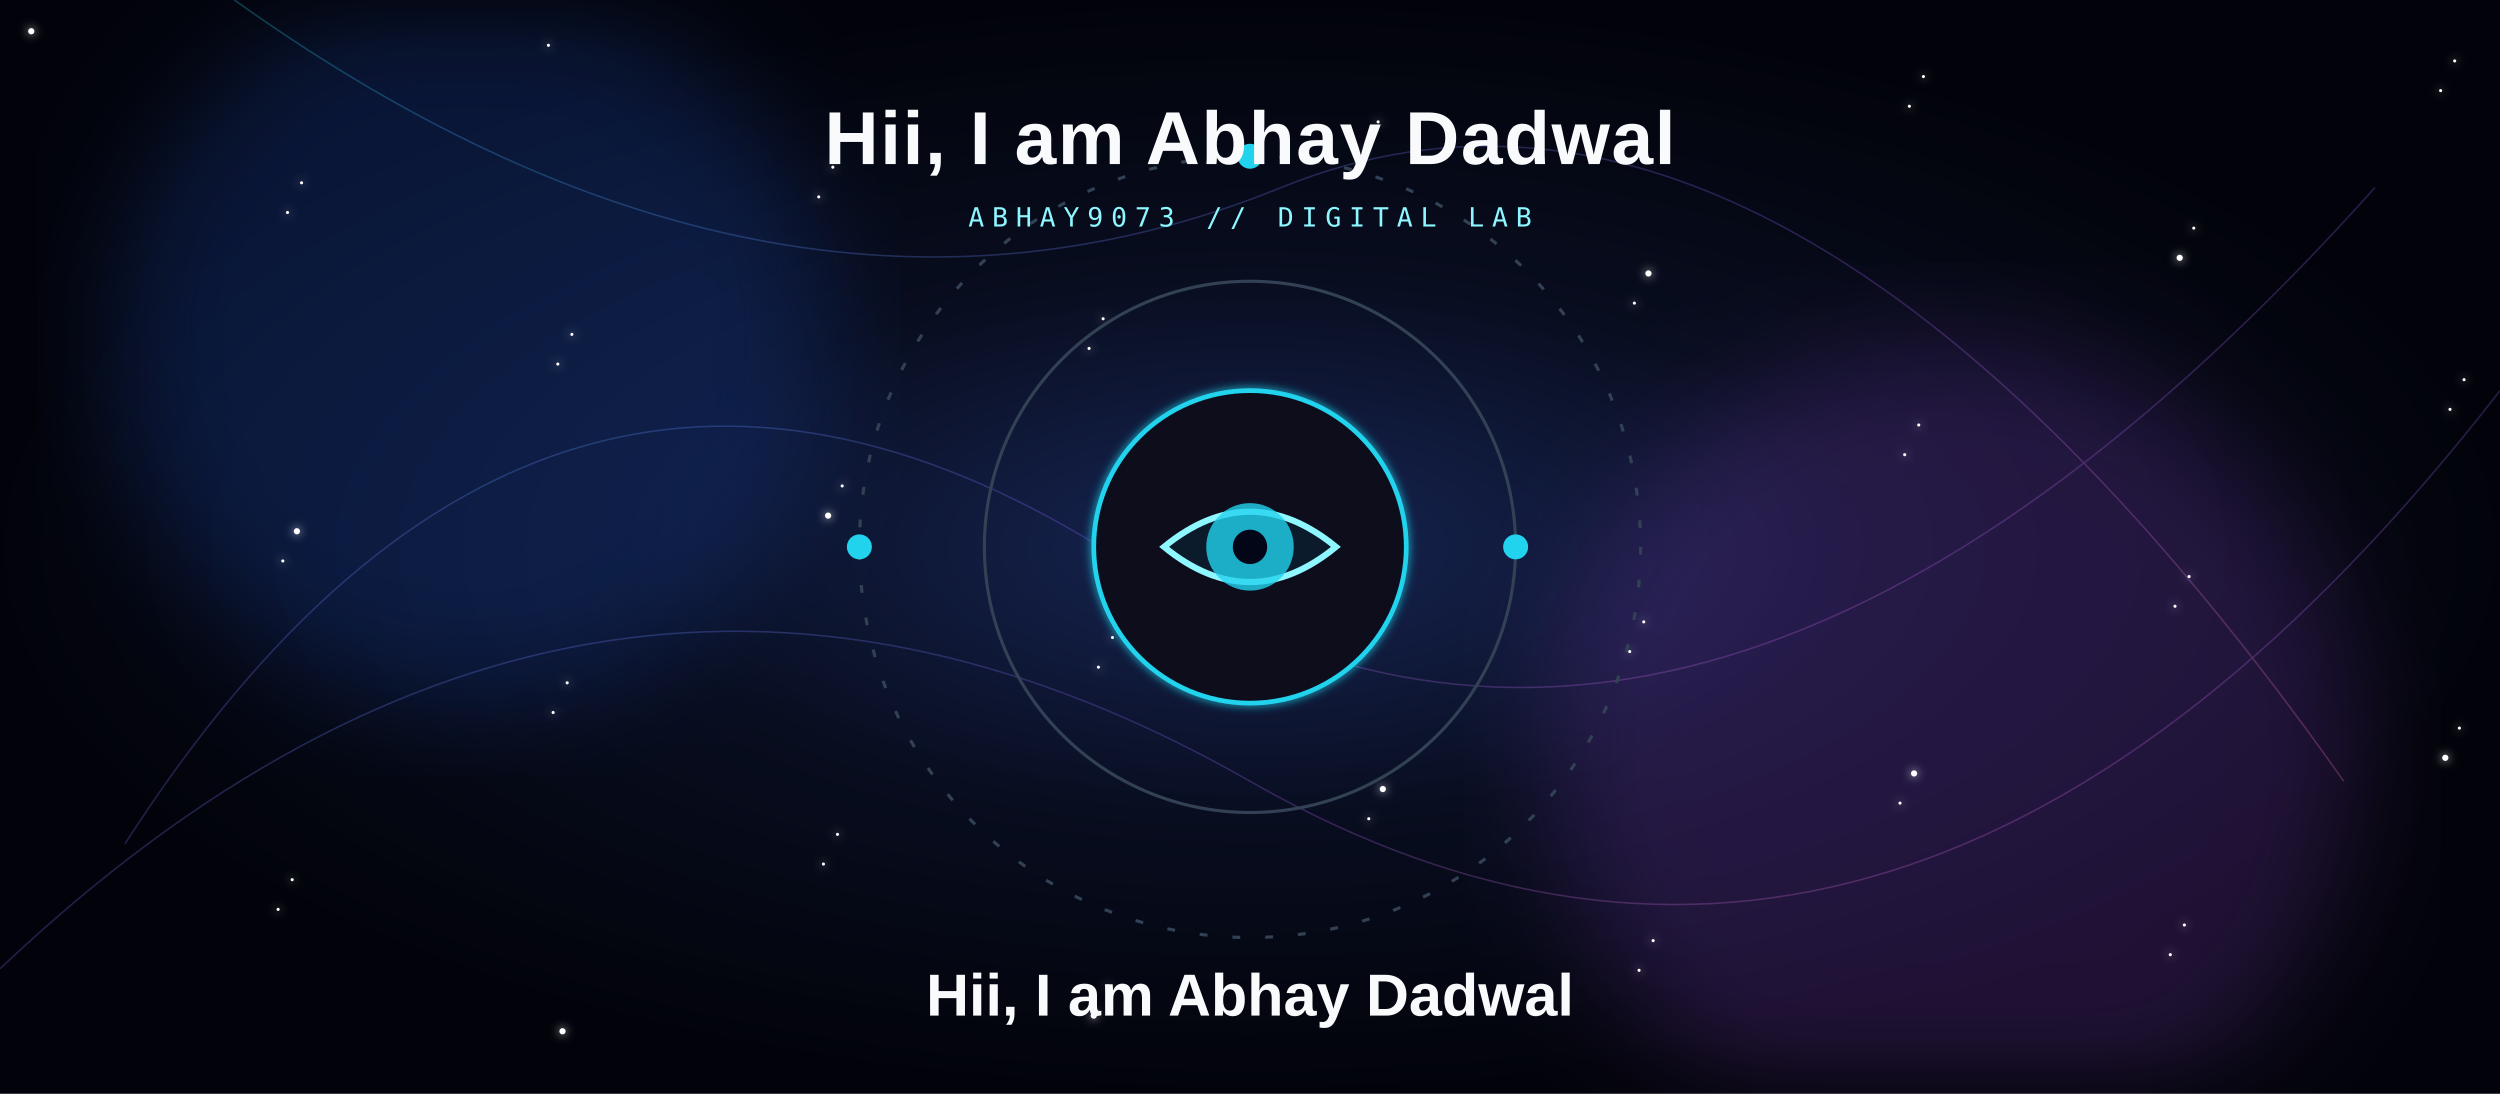
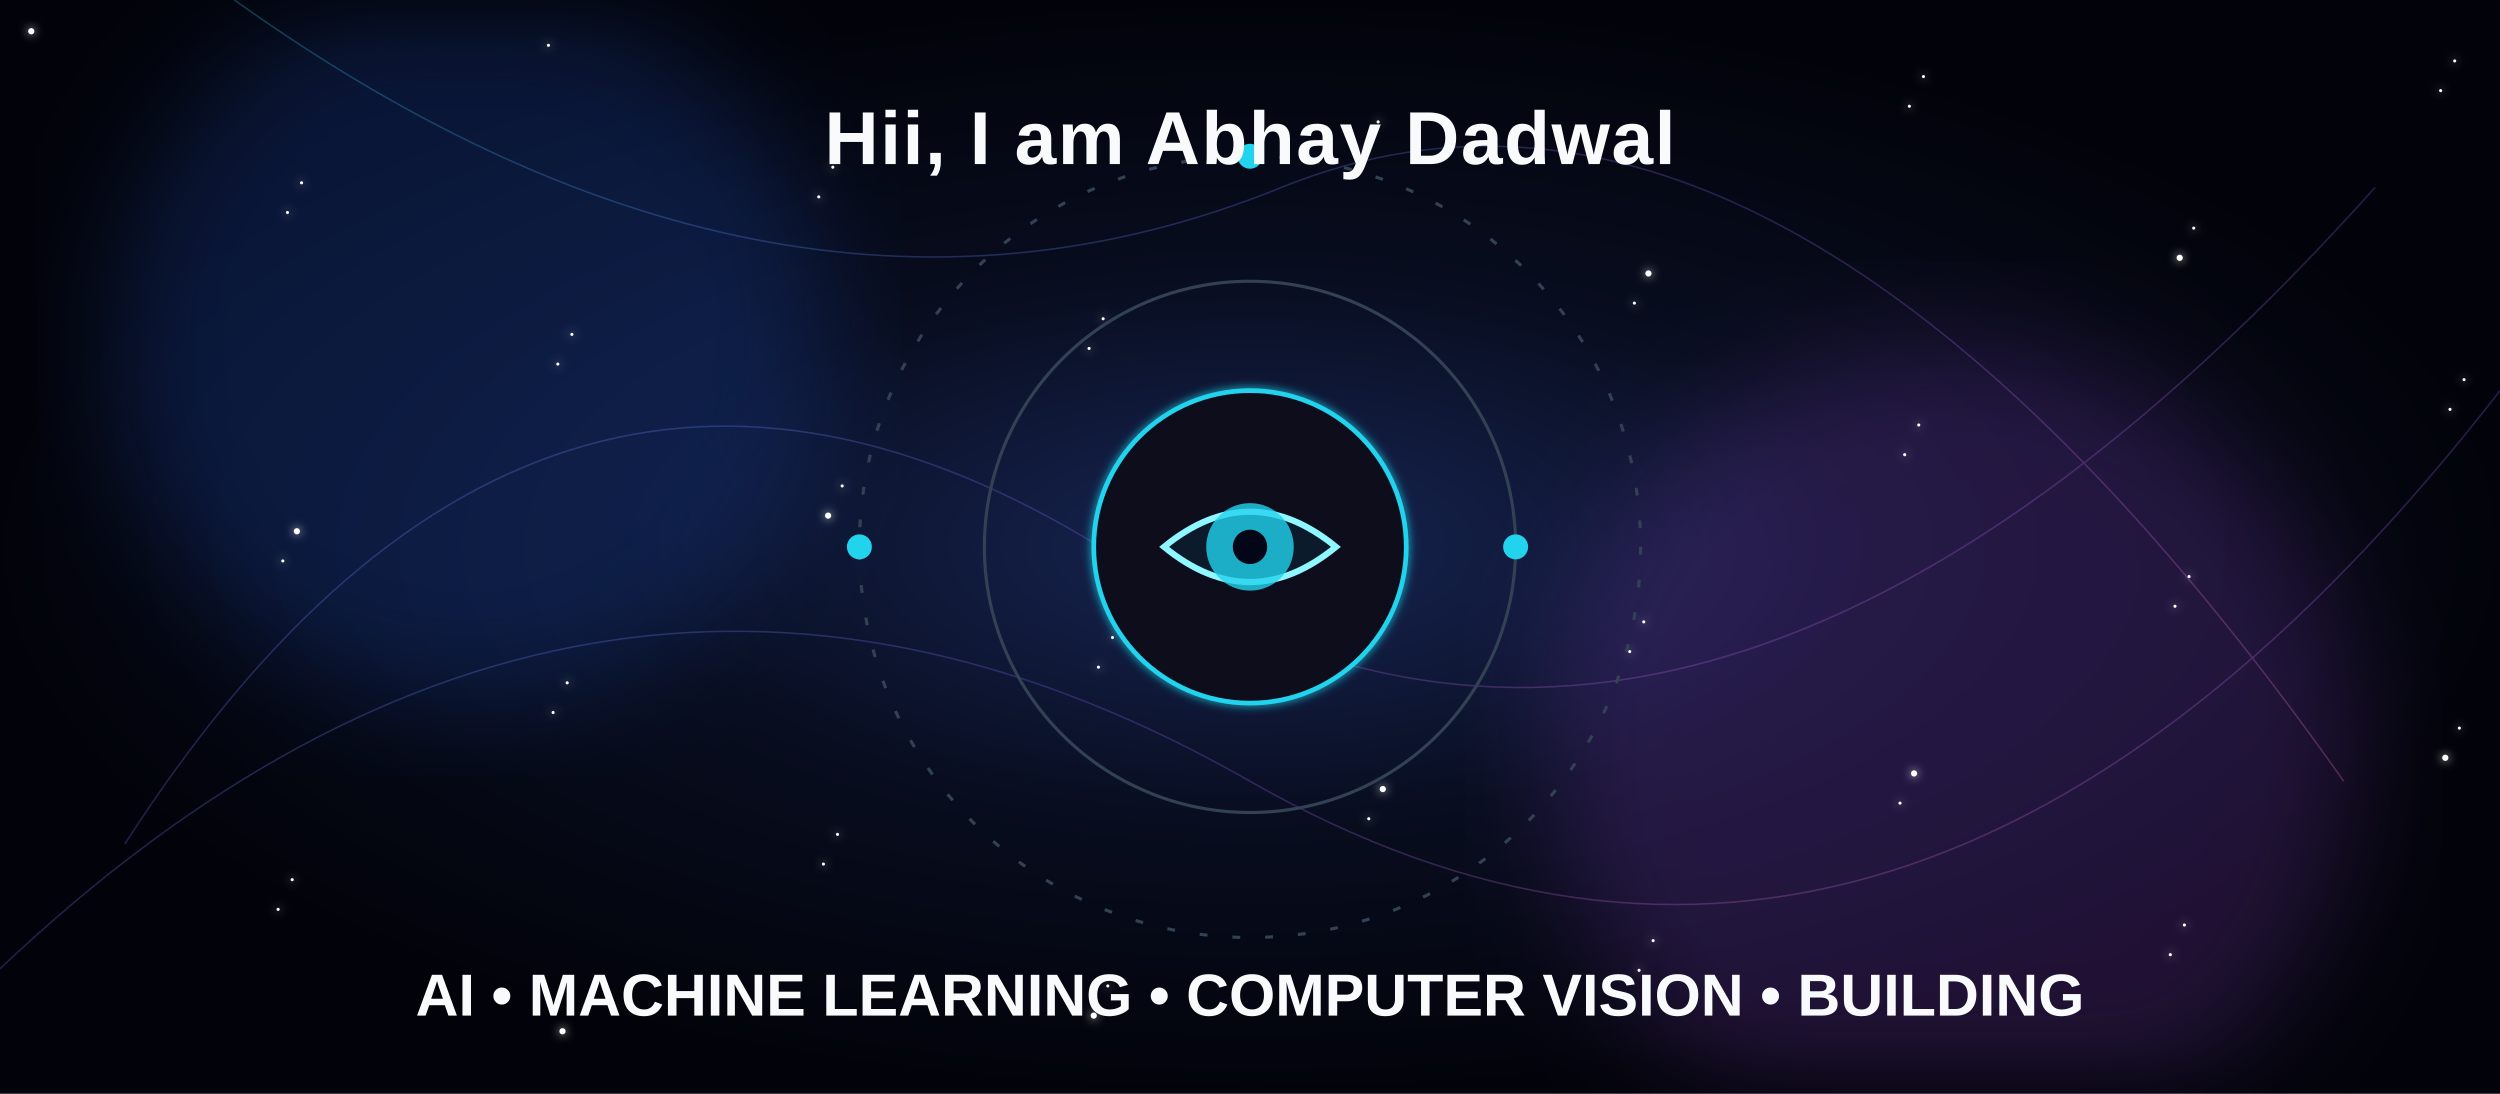
<svg xmlns="http://www.w3.org/2000/svg" viewBox="0 0 1600 700">
  <defs>
    <radialGradient id="b">
      <stop stop-color="#172554" />
      <stop offset=".5" stop-color="#080d1f" />
      <stop offset="1" stop-color="#02030a" />
    </radialGradient>
    <linearGradient id="a" x1="0" y1="0" x2="1" y2="1">
      <stop stop-color="#22d3ee" />
      <stop offset=".5" stop-color="#8b5cf6" />
      <stop offset="1" stop-color="#f472b6" />
    </linearGradient>
    <filter id="blur">
      <feGaussianBlur stdDeviation="35" />
    </filter>
    <filter id="glow">
      <feGaussianBlur stdDeviation="3" result="b" />
      <feMerge>
        <feMergeNode in="b" />
        <feMergeNode in="SourceGraphic" />
      </feMerge>
    </filter>
  </defs>
  <rect width="1600" height="700" fill="url(#b)" />
  <circle cx="300" cy="220" r="230" fill="#2563eb" opacity=".2" filter="url(#blur)">
    <animate attributeName="cx" values="220;420;220" dur="12s" repeatCount="indefinite" />
  </circle>
  <circle cx="1250" cy="480" r="260" fill="#a855f7" opacity=".18" filter="url(#blur)">
    <animate attributeName="cy" values="480;300;480" dur="15s" repeatCount="indefinite" />
  </circle>
  <g stroke="url(#a)" opacity=".28" fill="none">
    <path d="M80 540 Q350 120 720 360 T1520 120" />
    <path d="M0 620 Q380 260 800 500 T1600 250" />
    <path d="M150 0 Q500 250 820 120 T1500 500" />
  </g>
  <g fill="#fff" filter="url(#glow)">
    <circle cx="20" cy="20" r="2">
      <animate attributeName="opacity" values=".15;1;.15" dur="2s" begin="0s" repeatCount="indefinite" />
    </circle>
    <circle cx="193" cy="117" r="1">
      <animate attributeName="opacity" values=".15;1;.15" dur="2.5s" begin="0.2s" repeatCount="indefinite" />
    </circle>
    <circle cx="366" cy="214" r="1">
      <animate attributeName="opacity" values=".15;1;.15" dur="3s" begin="0.4s" repeatCount="indefinite" />
    </circle>
    <circle cx="539" cy="311" r="1">
      <animate attributeName="opacity" values=".15;1;.15" dur="3.5s" begin="0.6s" repeatCount="indefinite" />
    </circle>
    <circle cx="712" cy="408" r="1">
      <animate attributeName="opacity" values=".15;1;.15" dur="4s" begin="0.8s" repeatCount="indefinite" />
    </circle>
    <circle cx="885" cy="505" r="2">
      <animate attributeName="opacity" values=".15;1;.15" dur="4.5s" begin="1s" repeatCount="indefinite" />
    </circle>
    <circle cx="1058" cy="602" r="1">
      <animate attributeName="opacity" values=".15;1;.15" dur="2s" begin="1.2s" repeatCount="indefinite" />
    </circle>
    <circle cx="1231" cy="49" r="1">
      <animate attributeName="opacity" values=".15;1;.15" dur="2.5s" begin="1.4s" repeatCount="indefinite" />
    </circle>
    <circle cx="1404" cy="146" r="1">
      <animate attributeName="opacity" values=".15;1;.15" dur="3s" begin="1.6s" repeatCount="indefinite" />
    </circle>
    <circle cx="1577" cy="243" r="1">
      <animate attributeName="opacity" values=".15;1;.15" dur="3.5s" begin="0s" repeatCount="indefinite" />
    </circle>
    <circle cx="190" cy="340" r="2">
      <animate attributeName="opacity" values=".15;1;.15" dur="4s" begin="0.2s" repeatCount="indefinite" />
    </circle>
    <circle cx="363" cy="437" r="1">
      <animate attributeName="opacity" values=".15;1;.15" dur="4.5s" begin="0.4s" repeatCount="indefinite" />
    </circle>
    <circle cx="536" cy="534" r="1">
      <animate attributeName="opacity" values=".15;1;.15" dur="2s" begin="0.6s" repeatCount="indefinite" />
    </circle>
    <circle cx="709" cy="631" r="1">
      <animate attributeName="opacity" values=".15;1;.15" dur="2.5s" begin="0.8s" repeatCount="indefinite" />
    </circle>
    <circle cx="882" cy="78" r="1">
      <animate attributeName="opacity" values=".15;1;.15" dur="3s" begin="1s" repeatCount="indefinite" />
    </circle>
    <circle cx="1055" cy="175" r="2">
      <animate attributeName="opacity" values=".15;1;.15" dur="3.5s" begin="1.2s" repeatCount="indefinite" />
    </circle>
    <circle cx="1228" cy="272" r="1">
      <animate attributeName="opacity" values=".15;1;.15" dur="4s" begin="1.4s" repeatCount="indefinite" />
    </circle>
    <circle cx="1401" cy="369" r="1">
      <animate attributeName="opacity" values=".15;1;.15" dur="4.5s" begin="1.6s" repeatCount="indefinite" />
    </circle>
    <circle cx="1574" cy="466" r="1">
      <animate attributeName="opacity" values=".15;1;.15" dur="2s" begin="0s" repeatCount="indefinite" />
    </circle>
    <circle cx="187" cy="563" r="1">
      <animate attributeName="opacity" values=".15;1;.15" dur="2.5s" begin="0.2s" repeatCount="indefinite" />
    </circle>
    <circle cx="360" cy="660" r="2">
      <animate attributeName="opacity" values=".15;1;.15" dur="3s" begin="0.4s" repeatCount="indefinite" />
    </circle>
    <circle cx="533" cy="107" r="1">
      <animate attributeName="opacity" values=".15;1;.15" dur="3.5s" begin="0.6s" repeatCount="indefinite" />
    </circle>
    <circle cx="706" cy="204" r="1">
      <animate attributeName="opacity" values=".15;1;.15" dur="4s" begin="0.8s" repeatCount="indefinite" />
    </circle>
    <circle cx="879" cy="301" r="1">
      <animate attributeName="opacity" values=".15;1;.15" dur="4.5s" begin="1s" repeatCount="indefinite" />
    </circle>
    <circle cx="1052" cy="398" r="1">
      <animate attributeName="opacity" values=".15;1;.15" dur="2s" begin="1.2s" repeatCount="indefinite" />
    </circle>
    <circle cx="1225" cy="495" r="2">
      <animate attributeName="opacity" values=".15;1;.15" dur="2.5s" begin="1.4s" repeatCount="indefinite" />
    </circle>
    <circle cx="1398" cy="592" r="1">
      <animate attributeName="opacity" values=".15;1;.15" dur="3s" begin="1.6s" repeatCount="indefinite" />
    </circle>
    <circle cx="1571" cy="39" r="1">
      <animate attributeName="opacity" values=".15;1;.15" dur="3.5s" begin="0s" repeatCount="indefinite" />
    </circle>
    <circle cx="184" cy="136" r="1">
      <animate attributeName="opacity" values=".15;1;.15" dur="4s" begin="0.2s" repeatCount="indefinite" />
    </circle>
    <circle cx="357" cy="233" r="1">
      <animate attributeName="opacity" values=".15;1;.15" dur="4.5s" begin="0.4s" repeatCount="indefinite" />
    </circle>
    <circle cx="530" cy="330" r="2">
      <animate attributeName="opacity" values=".15;1;.15" dur="2s" begin="0.6s" repeatCount="indefinite" />
    </circle>
    <circle cx="703" cy="427" r="1">
      <animate attributeName="opacity" values=".15;1;.15" dur="2.5s" begin="0.8s" repeatCount="indefinite" />
    </circle>
    <circle cx="876" cy="524" r="1">
      <animate attributeName="opacity" values=".15;1;.15" dur="3s" begin="1s" repeatCount="indefinite" />
    </circle>
    <circle cx="1049" cy="621" r="1">
      <animate attributeName="opacity" values=".15;1;.15" dur="3.5s" begin="1.2s" repeatCount="indefinite" />
    </circle>
    <circle cx="1222" cy="68" r="1">
      <animate attributeName="opacity" values=".15;1;.15" dur="4s" begin="1.4s" repeatCount="indefinite" />
    </circle>
    <circle cx="1395" cy="165" r="2">
      <animate attributeName="opacity" values=".15;1;.15" dur="4.5s" begin="1.6s" repeatCount="indefinite" />
    </circle>
    <circle cx="1568" cy="262" r="1">
      <animate attributeName="opacity" values=".15;1;.15" dur="2s" begin="0s" repeatCount="indefinite" />
    </circle>
    <circle cx="181" cy="359" r="1">
      <animate attributeName="opacity" values=".15;1;.15" dur="2.5s" begin="0.2s" repeatCount="indefinite" />
    </circle>
    <circle cx="354" cy="456" r="1">
      <animate attributeName="opacity" values=".15;1;.15" dur="3s" begin="0.4s" repeatCount="indefinite" />
    </circle>
    <circle cx="527" cy="553" r="1">
      <animate attributeName="opacity" values=".15;1;.15" dur="3.5s" begin="0.6s" repeatCount="indefinite" />
    </circle>
    <circle cx="700" cy="650" r="2">
      <animate attributeName="opacity" values=".15;1;.15" dur="4s" begin="0.8s" repeatCount="indefinite" />
    </circle>
    <circle cx="873" cy="97" r="1">
      <animate attributeName="opacity" values=".15;1;.15" dur="4.5s" begin="1s" repeatCount="indefinite" />
    </circle>
    <circle cx="1046" cy="194" r="1">
      <animate attributeName="opacity" values=".15;1;.15" dur="2s" begin="1.2s" repeatCount="indefinite" />
    </circle>
    <circle cx="1219" cy="291" r="1">
      <animate attributeName="opacity" values=".15;1;.15" dur="2.5s" begin="1.4s" repeatCount="indefinite" />
    </circle>
    <circle cx="1392" cy="388" r="1">
      <animate attributeName="opacity" values=".15;1;.15" dur="3s" begin="1.6s" repeatCount="indefinite" />
    </circle>
    <circle cx="1565" cy="485" r="2">
      <animate attributeName="opacity" values=".15;1;.15" dur="3.5s" begin="0s" repeatCount="indefinite" />
    </circle>
    <circle cx="178" cy="582" r="1">
      <animate attributeName="opacity" values=".15;1;.15" dur="4s" begin="0.2s" repeatCount="indefinite" />
    </circle>
    <circle cx="351" cy="29" r="1">
      <animate attributeName="opacity" values=".15;1;.15" dur="4.5s" begin="0.4s" repeatCount="indefinite" />
    </circle>
    <circle cx="524" cy="126" r="1">
      <animate attributeName="opacity" values=".15;1;.15" dur="2s" begin="0.6s" repeatCount="indefinite" />
    </circle>
    <circle cx="697" cy="223" r="1">
      <animate attributeName="opacity" values=".15;1;.15" dur="2.5s" begin="0.8s" repeatCount="indefinite" />
    </circle>
    <circle cx="870" cy="320" r="2">
      <animate attributeName="opacity" values=".15;1;.15" dur="3s" begin="1s" repeatCount="indefinite" />
    </circle>
    <circle cx="1043" cy="417" r="1">
      <animate attributeName="opacity" values=".15;1;.15" dur="3.5s" begin="1.2s" repeatCount="indefinite" />
    </circle>
    <circle cx="1216" cy="514" r="1">
      <animate attributeName="opacity" values=".15;1;.15" dur="4s" begin="1.4s" repeatCount="indefinite" />
    </circle>
    <circle cx="1389" cy="611" r="1">
      <animate attributeName="opacity" values=".15;1;.15" dur="4.5s" begin="1.6s" repeatCount="indefinite" />
    </circle>
    <circle cx="1562" cy="58" r="1">
      <animate attributeName="opacity" values=".15;1;.15" dur="2s" begin="0s" repeatCount="indefinite" />
    </circle>
  </g>
  <g transform="translate(800 350)">
    <circle r="170" fill="none" stroke="#334155" stroke-width="2" />
    <circle r="250" fill="none" stroke="#334155" stroke-width="2" stroke-dasharray="5 16" />
    <circle r="100" fill="#07111f" stroke="#22d3ee" stroke-width="3" filter="url(#glow)" />
    <path d="M-55 0 Q0 -45 55 0 Q0 45 -55 0Z" fill="#0b1b2b" stroke="#8ef7ff" stroke-width="4" />
    <circle r="28" fill="#22d3ee" opacity=".8" />
    <circle r="11" fill="#020617" />
    <g fill="#22d3ee">
      <circle cx="170" cy="0" r="8" />
      <circle cx="-250" cy="0" r="8" />
      <circle cx="0" cy="-250" r="8" />
    </g>
    <animateTransform attributeName="transform" type="rotate" from="0 0 0" to="360 0 0" dur="30s" repeatCount="indefinite" />
  </g>
  <text x="800" y="105" text-anchor="middle" font-family="Arial,Helvetica,sans-serif" font-size="48" font-weight="800" letter-spacing="1" fill="#f8fafc">Hii, I am Abhay Dadwal</text>
-   <text x="800" y="145" text-anchor="middle" font-family="monospace" font-size="17" letter-spacing="5" fill="#8ef7ff">ABHAY9073 // DIGITAL LAB</text>
-   <text x="800" y="650" text-anchor="middle" font-family="Arial" font-size="38" font-weight="800" fill="#f8fafc">Hii, I am Abhay Dadwal</text>
+   <text x="800" y="650" text-anchor="middle" font-family="Arial" font-size="38" font-weight="800" fill="#f8fafc">AI • MACHINE LEARNING • COMPUTER VISION • BUILDING</text>
</svg>
